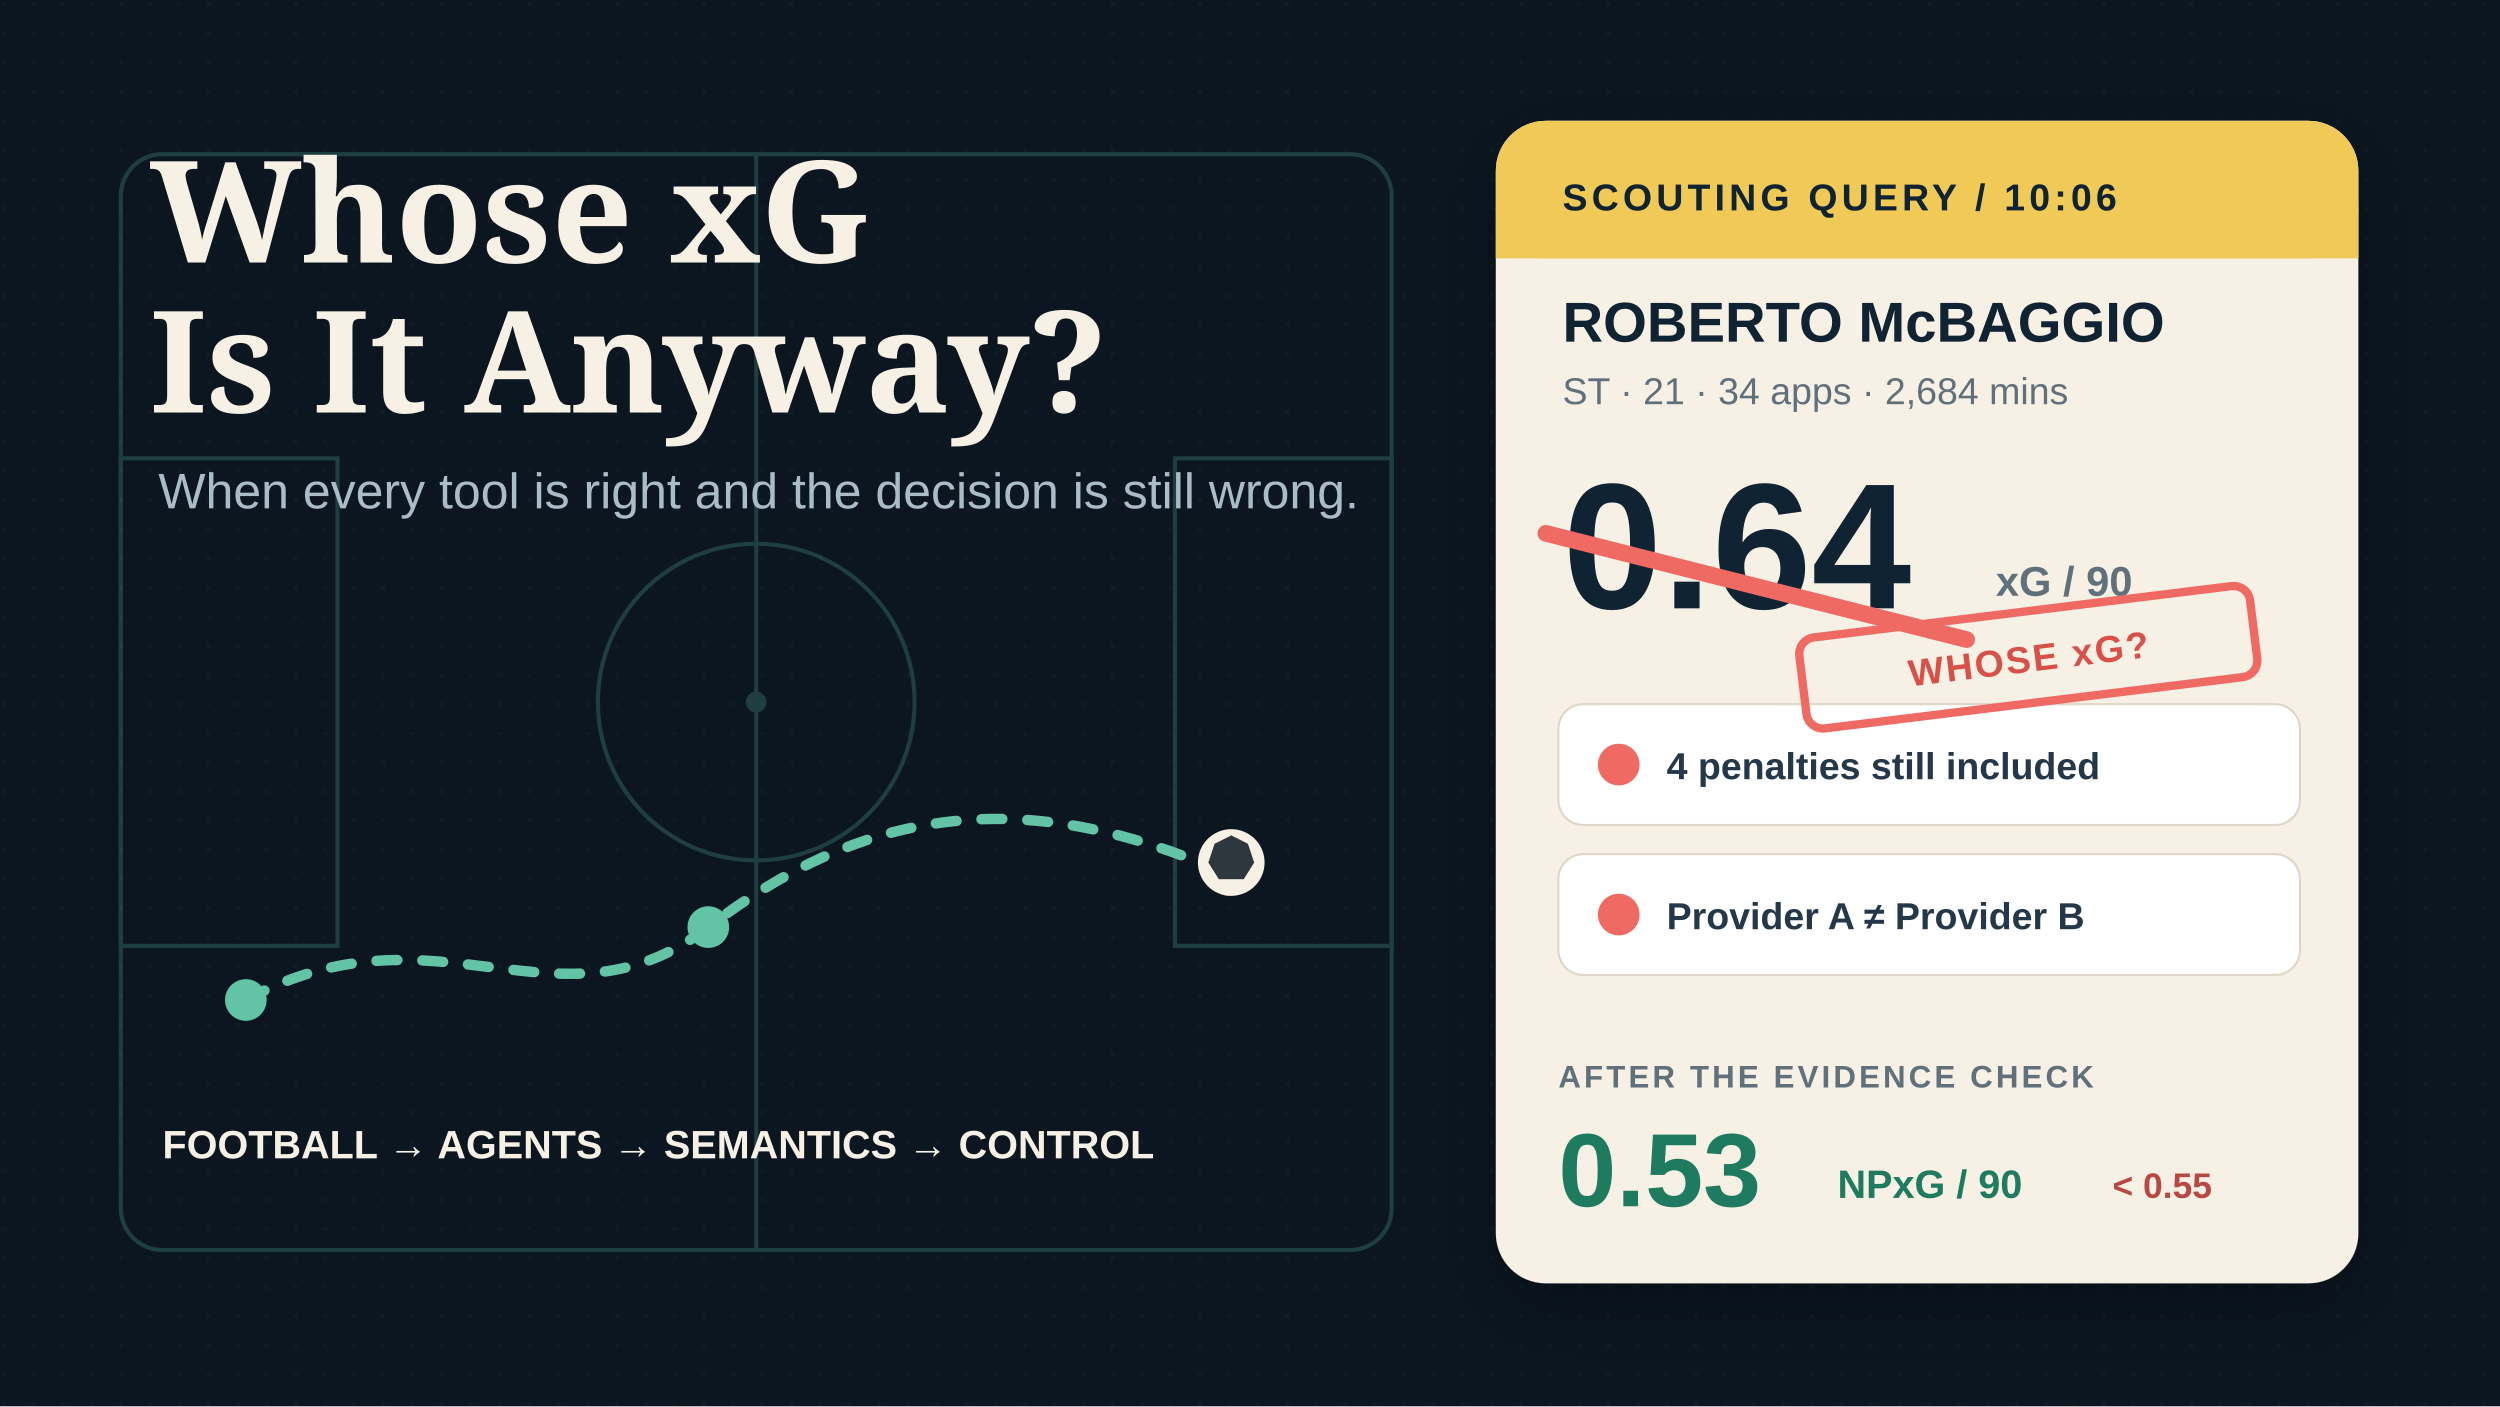
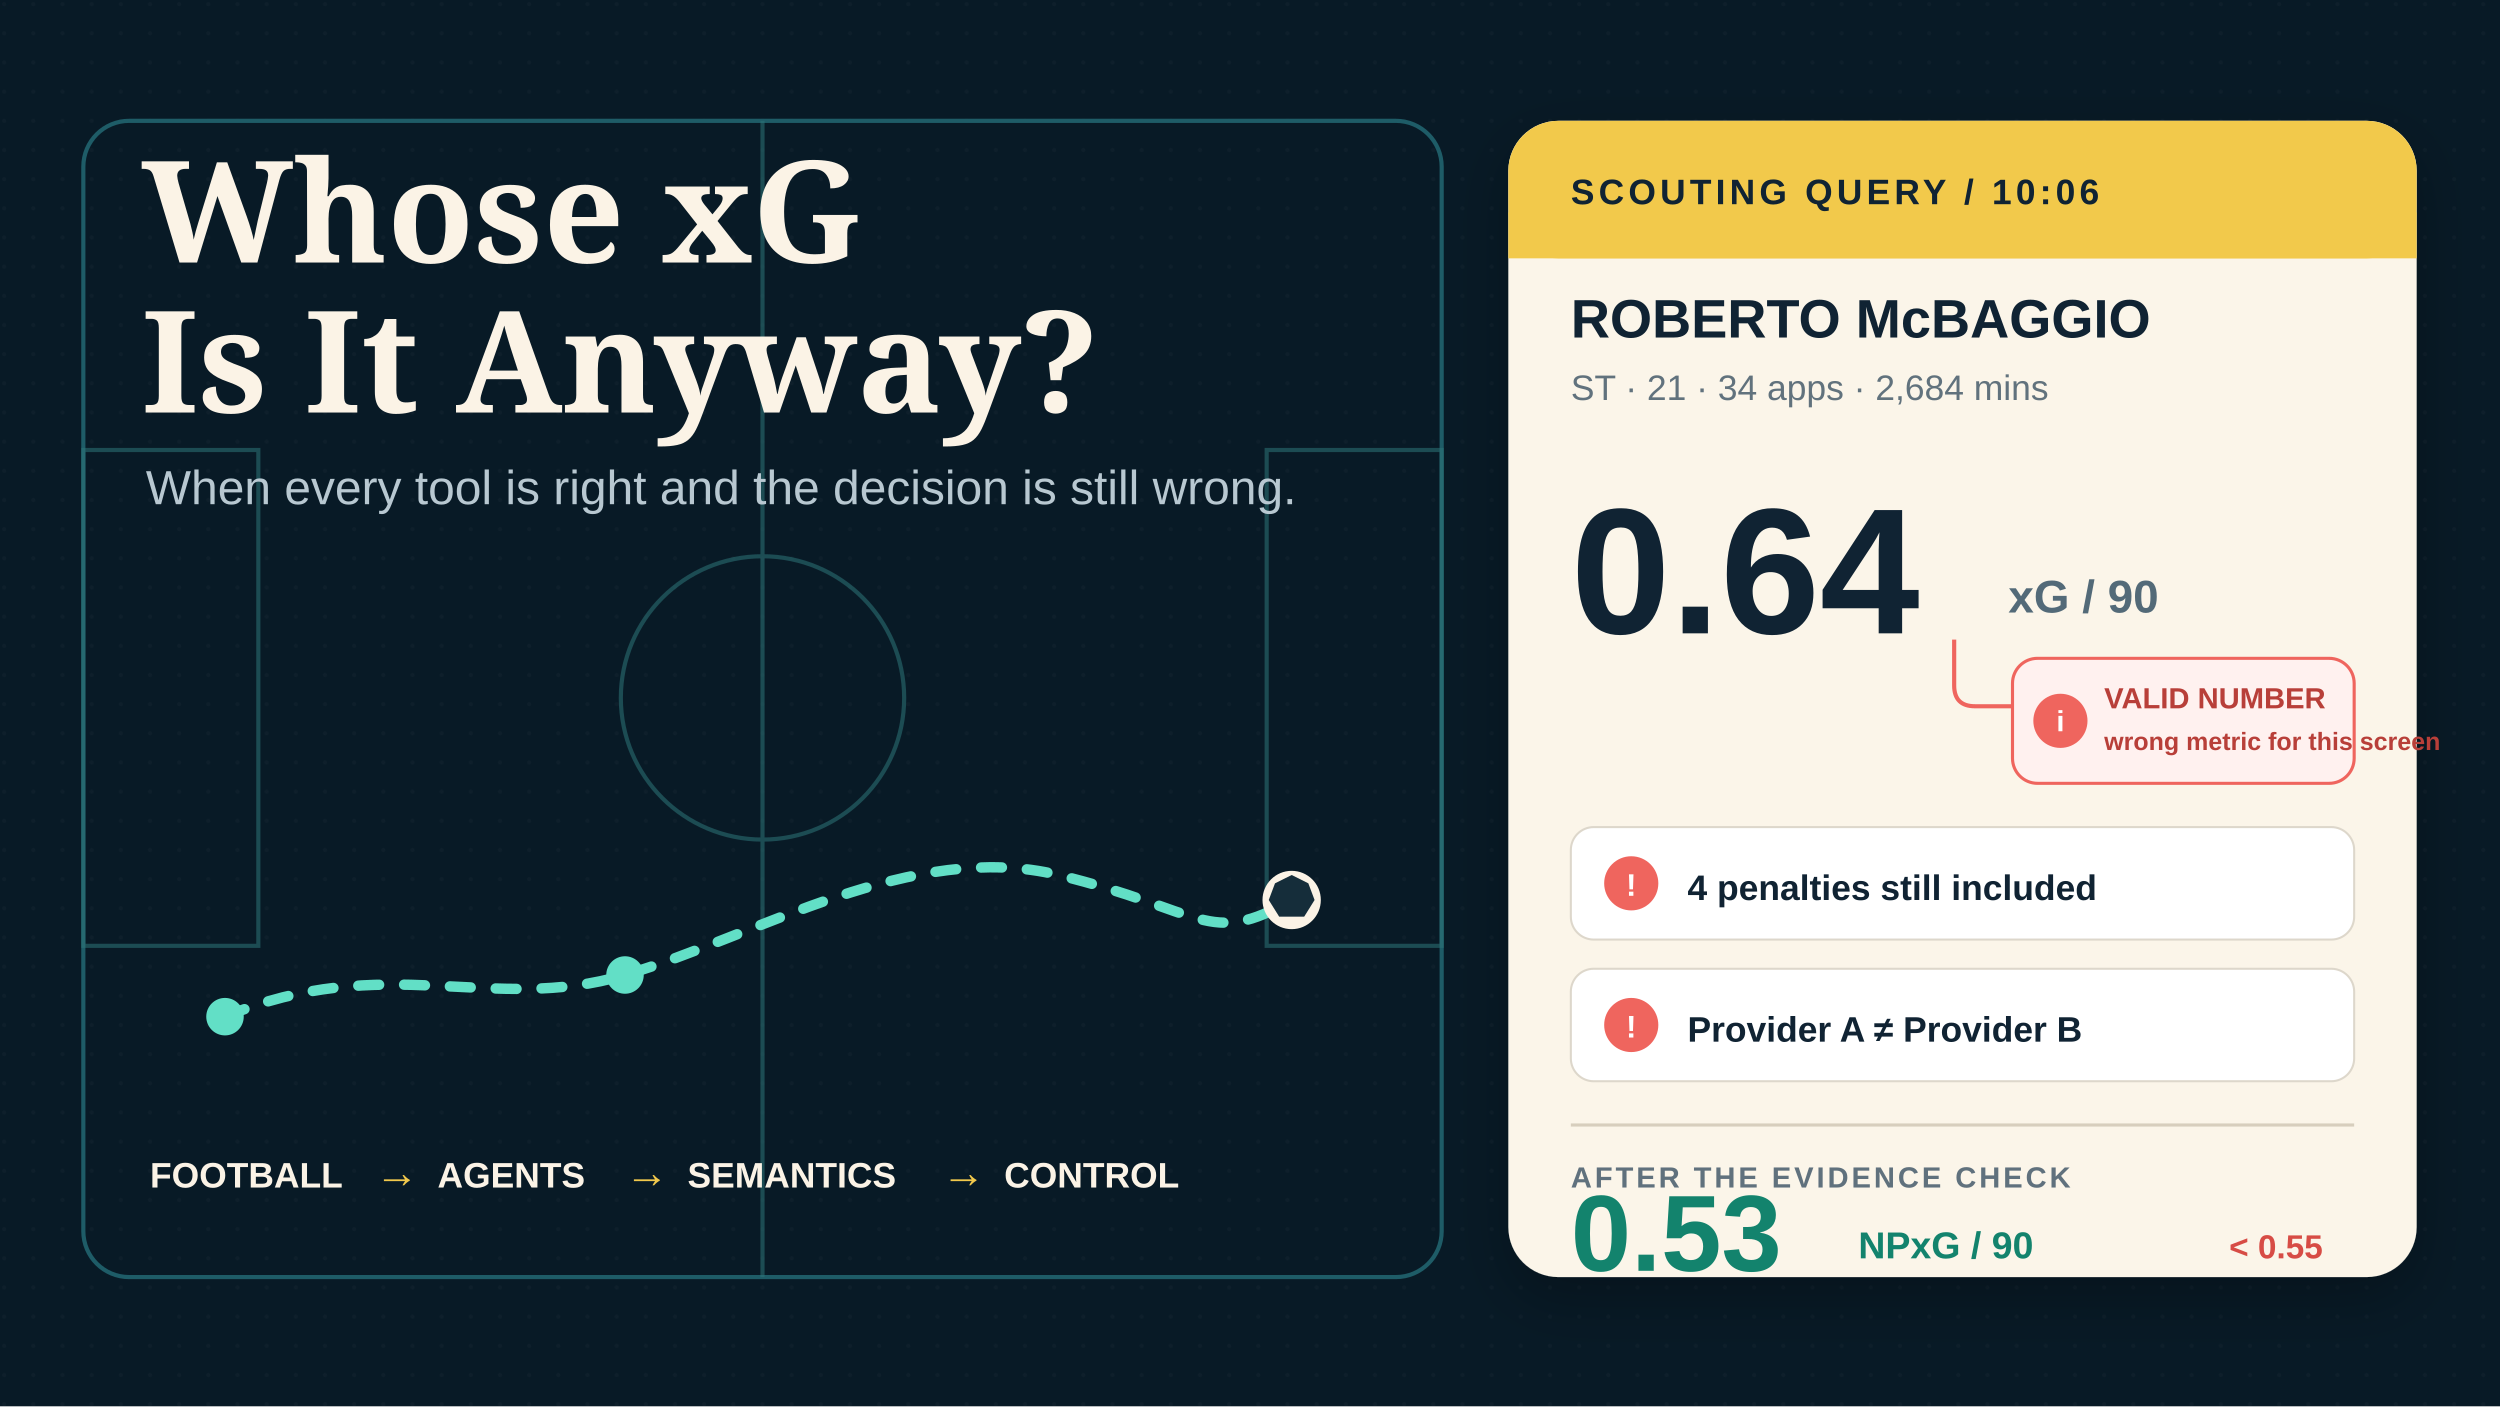
<svg xmlns="http://www.w3.org/2000/svg" width="1200" height="675" viewBox="0 0 1200 675">
-   <rect width="1200" height="675" fill="#0b1620" />
  <defs>
-     <filter id="shadow" x="-20%" y="-20%" width="140%" height="140%">
-       <feDropShadow dx="0" dy="12" stdDeviation="18" flood-color="#000" flood-opacity=".28" />
-     </filter>
-     <pattern id="grain" width="14" height="14" patternUnits="userSpaceOnUse">
+     <pattern id="grid" width="14" height="14" patternUnits="userSpaceOnUse">
      <circle cx="2" cy="2" r="1" fill="#ffffff" opacity=".025" />
    </pattern>
+     <filter id="shadow" x="-20%" y="-20%" width="140%" height="140%">
+       <feDropShadow dx="0" dy="10" stdDeviation="14" flood-color="#000" flood-opacity=".26" />
+     </filter>
  </defs>
-   <rect width="1200" height="675" fill="url(#grain)" />
-   <g opacity=".23" stroke="#63c4a5" fill="none" stroke-width="2">
-     <rect x="58" y="74" width="610" height="526" rx="20" />
-     <line x1="363" y1="74" x2="363" y2="600" />
-     <circle cx="363" cy="337" r="76" />
-     <rect x="58" y="220" width="104" height="234" />
-     <rect x="564" y="220" width="104" height="234" />
-     <circle cx="363" cy="337" r="4" fill="#63c4a5" />
+   <rect width="1200" height="675" fill="#081a26" />
+   <rect width="1200" height="675" fill="url(#grid)" />
+   <rect x="40" y="58" width="652" height="555" rx="22" fill="none" stroke="#1e5c67" stroke-width="2" />
+   <g stroke="#2c7478" stroke-width="2" opacity=".55" fill="none">
+     <line x1="366" y1="58" x2="366" y2="613" />
+     <circle cx="366" cy="335" r="68" />
+     <rect x="40" y="216" width="84" height="238" />
+     <rect x="608" y="216" width="84" height="238" />
  </g>
-   <text x="72" y="126" fill="#f6f0e5" font-family="Georgia,serif" font-size="68" font-weight="700">Whose xG</text>
-   <text x="72" y="198" fill="#f6f0e5" font-family="Georgia,serif" font-size="68" font-weight="700">Is It Anyway?</text>
-   <text x="76" y="244" fill="#a9bcc8" font-family="Arial,Helvetica,sans-serif" font-size="24">When every tool is right and the decision is still wrong.</text>
-   <path d="M118 480 C210 430 268 500 340 445 S488 374 590 420" fill="none" stroke="#63c4a5" stroke-width="5" stroke-linecap="round" stroke-dasharray="10 12" />
-   <circle cx="118" cy="480" r="10" fill="#63c4a5" />
-   <circle cx="340" cy="445" r="10" fill="#63c4a5" />
-   <circle cx="590" cy="420" r="10" fill="#ef6a62" />
-   <g transform="translate(575 398)">
-     <circle cx="16" cy="16" r="16" fill="#f6f0e5" />
-     <path d="M8 7 l8-4 8 4 3 9-5 8H10l-5-8z" fill="#0b1620" opacity=".85" />
+   <text x="68" y="126" fill="#fbf3e6" font-family="Georgia,serif" font-size="68" font-weight="700">Whose xG</text>
+   <text x="68" y="198" fill="#fbf3e6" font-family="Georgia,serif" font-size="68" font-weight="700">Is It Anyway?</text>
+   <text x="70" y="242" fill="#b8c8d1" font-family="Arial,Helvetica,sans-serif" font-size="23">When every tool is right and the decision is still wrong.</text>
+   <path d="M108 488 C185 456 236 487 300 468 S438 403 508 420 S580 455 620 432" fill="none" stroke="#62dfc6" stroke-width="5" stroke-linecap="round" stroke-dasharray="10 12" />
+   <circle cx="108" cy="488" r="9" fill="#62dfc6" />
+   <circle cx="300" cy="468" r="9" fill="#62dfc6" />
+   <circle cx="620" cy="432" r="14" fill="#fbf3e6" />
+   <path d="M612 424 l8-4 8 4 3 8-5 8h-12l-5-8z" fill="#152d3a" />
+   <text x="72" y="570" fill="#fbf3e6" font-family="Arial,Helvetica,sans-serif" font-size="17" font-weight="800">FOOTBALL</text>
+   <text x="180" y="570" fill="#f2c94c" font-family="Arial" font-size="21">→</text>
+   <text x="210" y="570" fill="#fbf3e6" font-family="Arial,Helvetica,sans-serif" font-size="17" font-weight="800">AGENTS</text>
+   <text x="300" y="570" fill="#f2c94c" font-family="Arial" font-size="21">→</text>
+   <text x="330" y="570" fill="#fbf3e6" font-family="Arial,Helvetica,sans-serif" font-size="17" font-weight="800">SEMANTICS</text>
+   <text x="452" y="570" fill="#f2c94c" font-family="Arial" font-size="21">→</text>
+   <text x="482" y="570" fill="#fbf3e6" font-family="Arial,Helvetica,sans-serif" font-size="17" font-weight="800">CONTROL</text>
+   <g filter="url(#shadow)">
+     <rect x="724" y="58" width="436" height="555" rx="24" fill="#fbf5e9" />
+     <rect x="724" y="58" width="436" height="66" rx="24" fill="#f2c94c" />
+     <rect x="724" y="102" width="436" height="22" fill="#f2c94c" />
  </g>
-   <text x="78" y="556" fill="#f6f0e5" font-family="Arial,Helvetica,sans-serif" font-size="19" font-weight="700">FOOTBALL → AGENTS → SEMANTICS → CONTROL</text>
-   <g filter="url(#shadow)">
-     <rect x="718" y="58" width="414" height="558" rx="24" fill="#f6f0e5" />
-     <rect x="718" y="58" width="414" height="66" rx="24" fill="#f0c957" />
-     <rect x="718" y="100" width="414" height="24" fill="#f0c957" />
-   </g>
-   <text x="750" y="101" fill="#102333" font-family="Arial,Helvetica,sans-serif" font-size="18" font-weight="800" letter-spacing="2">SCOUTING QUERY / 10:06</text>
-   <text x="750" y="164" fill="#102333" font-family="Arial,Helvetica,sans-serif" font-size="27" font-weight="800">ROBERTO McBAGGIO</text>
-   <text x="750" y="194" fill="#61717c" font-family="Arial,Helvetica,sans-serif" font-size="18">ST · 21 · 34 apps · 2,684 mins</text>
-   <text x="750" y="292" fill="#102333" font-family="Arial,Helvetica,sans-serif" font-size="86" font-weight="900">0.64</text>
-   <text x="958" y="286" fill="#61717c" font-family="Arial,Helvetica,sans-serif" font-size="20" font-weight="700">xG / 90</text>
-   <line x1="742" y1="256" x2="944" y2="307" stroke="#ef6a62" stroke-width="8" stroke-linecap="round" />
-   <rect x="748" y="338" width="356" height="58" rx="12" fill="#fff" stroke="#dfd6c8" />
-   <circle cx="777" cy="367" r="10" fill="#ef6a62" />
-   <text x="800" y="374" fill="#243849" font-family="Arial,Helvetica,sans-serif" font-size="18" font-weight="700">4 penalties still included</text>
-   <rect x="748" y="410" width="356" height="58" rx="12" fill="#fff" stroke="#dfd6c8" />
-   <circle cx="777" cy="439" r="10" fill="#ef6a62" />
-   <text x="800" y="446" fill="#243849" font-family="Arial,Helvetica,sans-serif" font-size="18" font-weight="700">Provider A ≠ Provider B</text>
-   <text x="748" y="522" fill="#61717c" font-family="Arial,Helvetica,sans-serif" font-size="15" font-weight="700" letter-spacing="1.5">AFTER THE EVIDENCE CHECK</text>
-   <text x="748" y="579" fill="#1f7b5f" font-family="Arial,Helvetica,sans-serif" font-size="50" font-weight="900">0.53</text>
-   <text x="882" y="575" fill="#1f7b5f" font-family="Arial,Helvetica,sans-serif" font-size="19" font-weight="800">NPxG / 90</text>
-   <text x="1014" y="575" fill="#b94842" font-family="Arial,Helvetica,sans-serif" font-size="17" font-weight="800">&lt; 0.55</text>
-   <g transform="rotate(-7 920 314)">
-     <rect x="864" y="300" width="218" height="44" rx="8" fill="none" stroke="#ef6a62" stroke-width="4" />
-     <text x="973" y="329" text-anchor="middle" fill="#d95049" font-family="Arial,Helvetica,sans-serif" font-size="18" font-weight="900" letter-spacing="1">WHOSE xG?</text>
-   </g>
+   <text x="754" y="98" fill="#102333" font-family="Arial,Helvetica,sans-serif" font-size="17" font-weight="900" letter-spacing="2">SCOUTING QUERY / 10:06</text>
+   <text x="754" y="162" fill="#102333" font-family="Arial,Helvetica,sans-serif" font-size="26" font-weight="900">ROBERTO McBAGGIO</text>
+   <text x="754" y="192" fill="#61727d" font-family="Arial,Helvetica,sans-serif" font-size="17">ST · 21 · 34 apps · 2,684 mins</text>
+   <text x="754" y="304" fill="#102333" font-family="Arial,Helvetica,sans-serif" font-size="86" font-weight="900">0.64</text>
+   <text x="964" y="294" fill="#536a78" font-family="Arial,Helvetica,sans-serif" font-size="22" font-weight="800">xG / 90</text>
+   <path d="M938 307 v22 q0 10 10 10 h18" fill="none" stroke="#ef655e" stroke-width="2" />
+   <rect x="966" y="316" width="164" height="60" rx="12" fill="#fff1ef" stroke="#ef655e" stroke-width="1.5" />
+   <circle cx="989" cy="346" r="13" fill="#ef655e" />
+   <text x="989" y="351" text-anchor="middle" fill="white" font-family="Arial" font-size="14" font-weight="900">i</text>
+   <text x="1010" y="340" fill="#b83f39" font-family="Arial,Helvetica,sans-serif" font-size="14" font-weight="900">VALID NUMBER</text>
+   <text x="1010" y="360" fill="#b83f39" font-family="Arial,Helvetica,sans-serif" font-size="12" font-weight="700">wrong metric for this screen</text>
+   <rect x="754" y="397" width="376" height="54" rx="11" fill="#ffffff" stroke="#ddd7cb" />
+   <circle cx="783" cy="424" r="13" fill="#ef655e" />
+   <text x="783" y="430" text-anchor="middle" fill="white" font-family="Arial" font-size="15" font-weight="900">!</text>
+   <text x="810" y="432" fill="#102333" font-family="Arial,Helvetica,sans-serif" font-size="17" font-weight="800">4 penalties still included</text>
+   <rect x="754" y="465" width="376" height="54" rx="11" fill="#ffffff" stroke="#ddd7cb" />
+   <circle cx="783" cy="492" r="13" fill="#ef655e" />
+   <text x="783" y="498" text-anchor="middle" fill="white" font-family="Arial" font-size="15" font-weight="900">!</text>
+   <text x="810" y="500" fill="#102333" font-family="Arial,Helvetica,sans-serif" font-size="17" font-weight="800">Provider A ≠ Provider B</text>
+   <line x1="754" y1="540" x2="1130" y2="540" stroke="#d7cebd" stroke-width="1.5" />
+   <text x="754" y="570" fill="#60717d" font-family="Arial,Helvetica,sans-serif" font-size="14" font-weight="900" letter-spacing="1.4">AFTER THE EVIDENCE CHECK</text>
+   <text x="754" y="610" fill="#13836d" font-family="Arial,Helvetica,sans-serif" font-size="52" font-weight="900">0.53</text>
+   <text x="892" y="604" fill="#13836d" font-family="Arial,Helvetica,sans-serif" font-size="18" font-weight="900">NPxG / 90</text>
+   <text x="1070" y="604" fill="#d74c45" font-family="Arial,Helvetica,sans-serif" font-size="16" font-weight="900">&lt; 0.55</text>
</svg>
